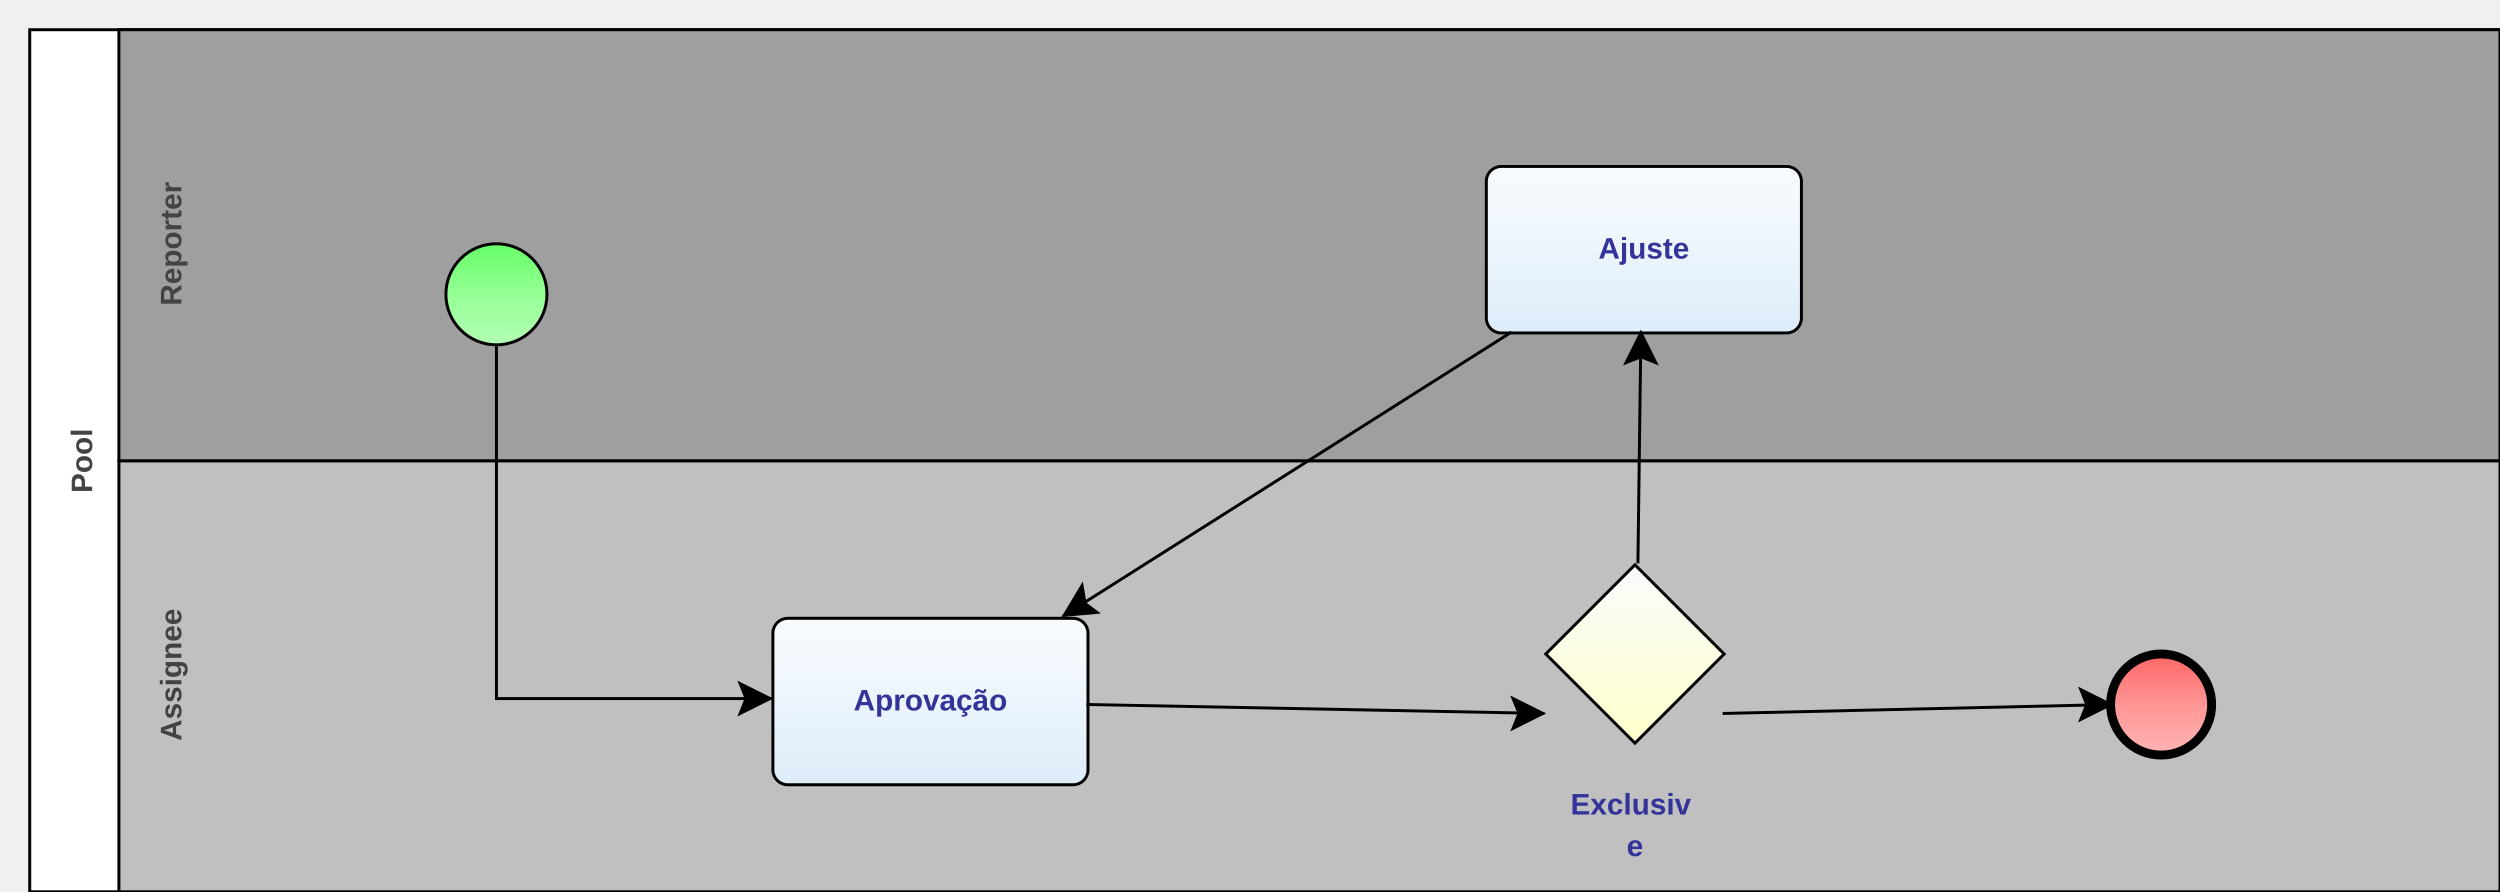
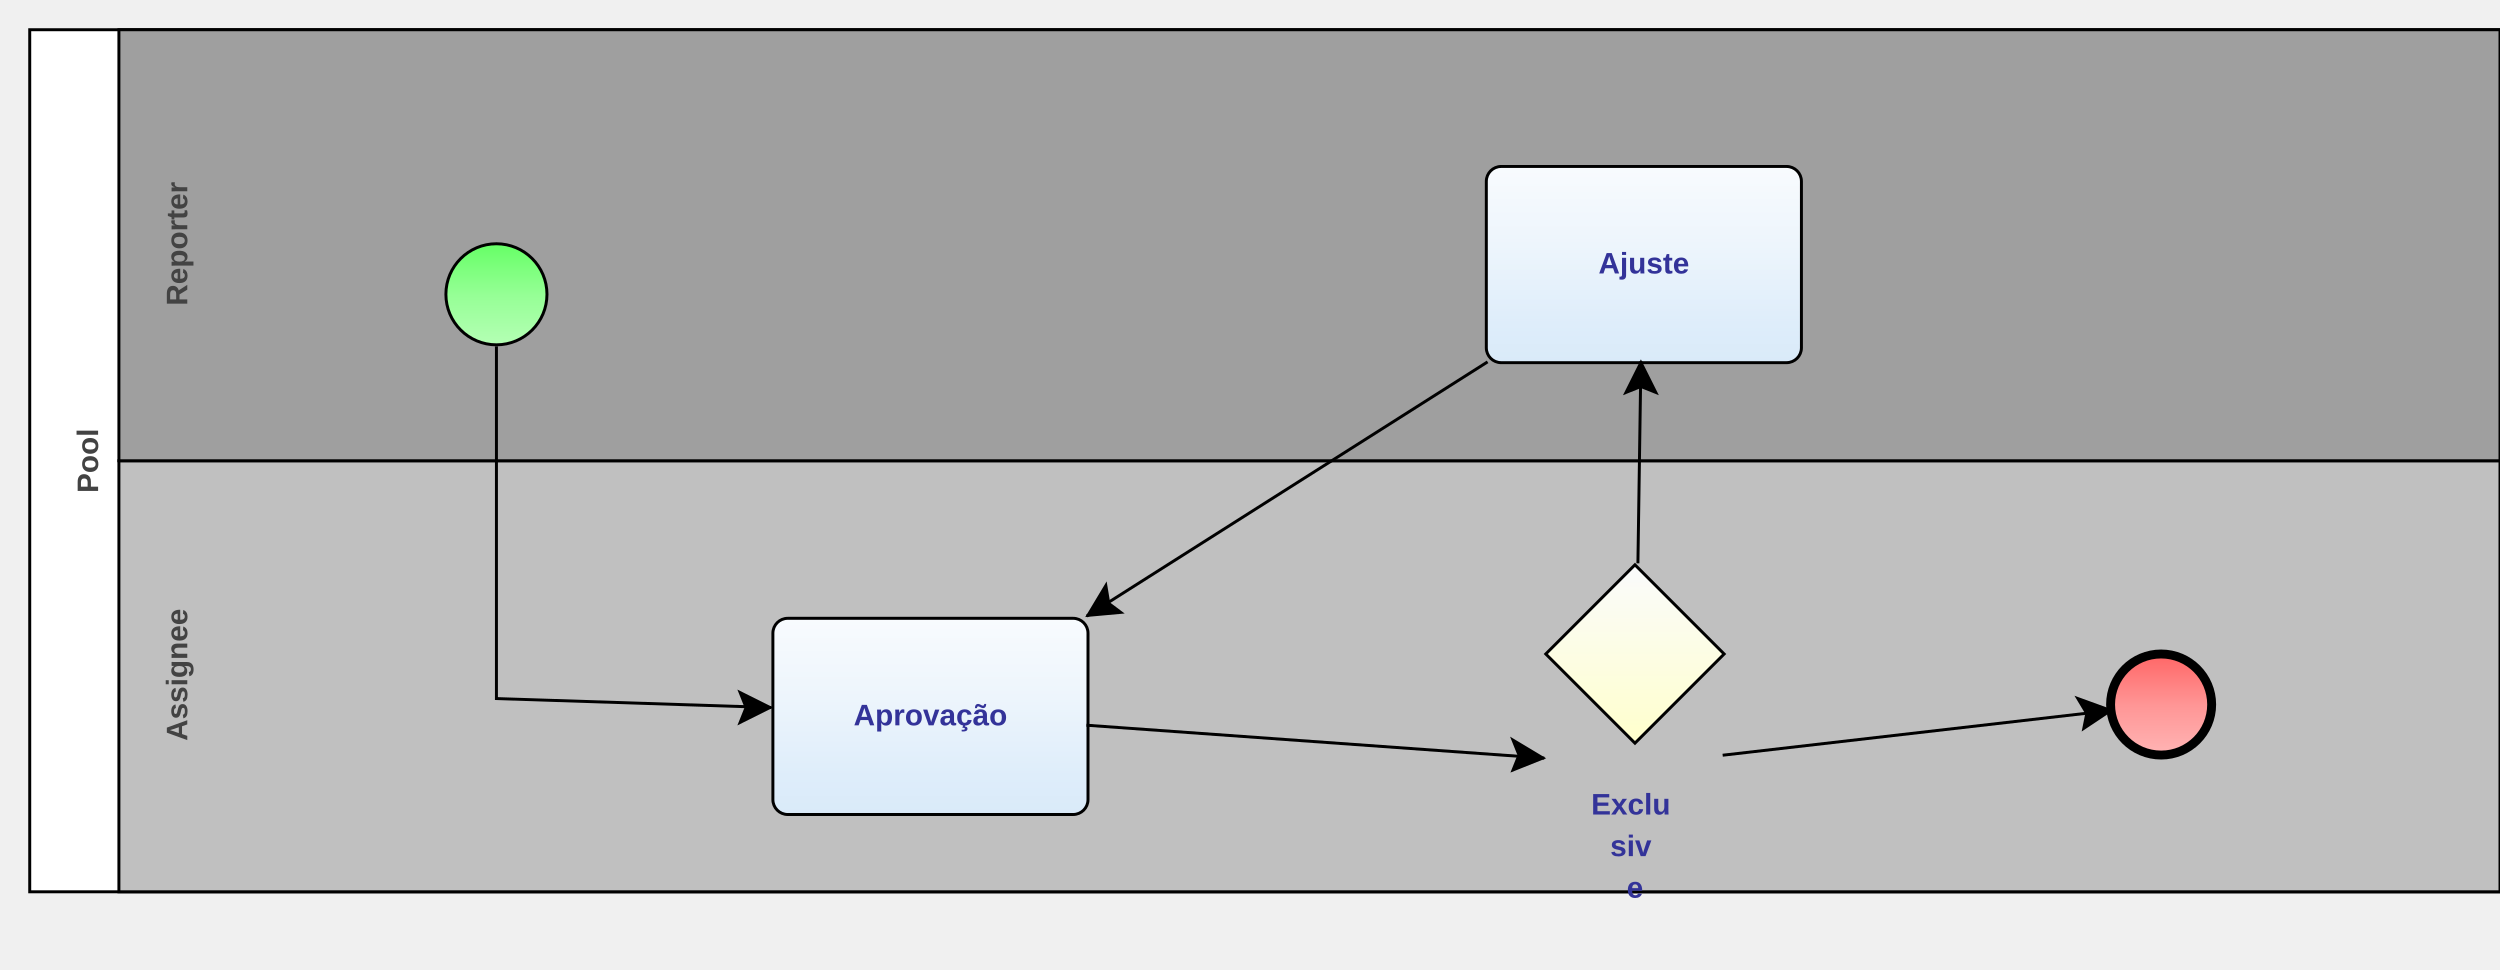
- <svg xmlns="http://www.w3.org/2000/svg" xmlns:xlink="http://www.w3.org/1999/xlink" style="stroke-dasharray:none; shape-rendering:auto; font-family:'Arial'; text-rendering:auto; fill-opacity:1; color-interpolation:auto; color-rendering:auto; font-size:12; fill:black; stroke:black; image-rendering:auto; stroke-miterlimit:10; stroke-linecap:square; stroke-linejoin:miter; font-style:normal; stroke-width:1; stroke-dashoffset:0; font-weight:normal; stroke-opacity:1;" contentScriptType="text/ecmascript" preserveAspectRatio="xMidYMid meet" zoomAndPan="magnify" version="1.0" contentStyleType="text/css" xml:xlink="http://www.w3.org/1999/xlink" width="841" height="300">
+ <svg xmlns="http://www.w3.org/2000/svg" xmlns:xlink="http://www.w3.org/1999/xlink" style="stroke-dasharray:none; shape-rendering:auto; font-family:'Arial'; text-rendering:auto; fill-opacity:1; color-interpolation:auto; color-rendering:auto; font-size:12; fill:black; stroke:black; image-rendering:auto; stroke-miterlimit:10; stroke-linecap:square; stroke-linejoin:miter; font-style:normal; stroke-width:1; stroke-dashoffset:0; font-weight:normal; stroke-opacity:1;" contentScriptType="text/ecmascript" preserveAspectRatio="xMidYMid meet" zoomAndPan="magnify" version="1.0" contentStyleType="text/css" xml:xlink="http://www.w3.org/1999/xlink" width="841" height="326">
  <rect x="10" y="10" width="831" height="290" ry="0" rx="0" style="stroke:#000000; fill:#FFFFFF" />
  <rect x="40" y="155" width="801" height="145" ry="0" rx="0" style="stroke:#000000; fill:#C0C0C0" />
  <g componentSequence="3">
-     <text x="-227" y="47" transform="rotate(270)" text-anchor="middle" style="font-weight:bold;font-size:10px;stroke:none; fill:#434343">
+     <text x="-227" y="49" transform="rotate(270)" text-anchor="middle" style="font-weight:bold;font-size:10px;stroke:none; fill:#434343">
      <tspan dy="14" x="-227">Assignee</tspan>
    </text>
  </g>
  <rect x="40" y="10" width="801" height="145" ry="0" rx="0" style="stroke:#000000; fill:#9F9F9F" />
  <g componentSequence="2">
-     <text x="-82" y="47" transform="rotate(270)" text-anchor="middle" style="font-weight:bold;font-size:10px;stroke:none; fill:#434343">
+     <text x="-82" y="49" transform="rotate(270)" text-anchor="middle" style="font-weight:bold;font-size:10px;stroke:none; fill:#434343">
      <tspan dy="14" x="-82">Reporter</tspan>
    </text>
  </g>
  <g componentSequence="1">
-     <text x="-155" y="17" transform="rotate(270)" text-anchor="middle" style="font-weight:bold;font-size:10px;stroke:none; fill:#434343">
+     <text x="-155" y="19" transform="rotate(270)" text-anchor="middle" style="font-weight:bold;font-size:10px;stroke:none; fill:#434343">
      <tspan dy="14" x="-155">Pool</tspan>
    </text>
  </g>
  <g sequence="4">
-     <ellipse cx="167" cy="99" rx="17" ry="17" stroke-width="1" style="fill:url(#linearGradient66FF6696FF96B6FFB6_854404834);" stroke="336633" />
+     <ellipse cx="167" cy="99" rx="17" ry="17" stroke-width="1" style="fill:url(#linearGradient66FF6696FF96B6FFB6_83377801);" stroke="336633" />
  </g>
  <g sequence="5">
-     <rect x="260" y="208" width="106" height="56" ry="5" rx="5" style="fill:url(#linearGradientF8FBFEEDF5FCDEEDFAD4E7F8E2E5E9_1650408679);" stroke="191970" />
+     <rect x="260" y="208" width="106" height="66" ry="5" rx="5" style="fill:url(#linearGradientF8FBFEEDF5FCDEEDFAD4E7F8E2E5E9_1455578389);" stroke="191970" />
  </g>
  <g componentSequence="5">
-     <text x="313" y="225" text-anchor="middle" style="font-weight:bold;font-size:10px;stroke:none; fill:#333399">
+     <text x="313" y="230" text-anchor="middle" style="font-weight:bold;font-size:10px;stroke:none; fill:#333399">
      <tspan dy="14" x="313">Aprovação</tspan>
    </text>
  </g>
  <g sequence="7">
-     <polygon points=" 520 220 550 190 580 220 550 250 520 220" style="fill:url(#linearGradientFAFBFCFFFFCC_2039143174);" stroke="000000" />
+     <polygon points=" 520 220 550 190 580 220 550 250 520 220" style="fill:url(#linearGradientFAFBFCFFFFCC_1135172640);" stroke="000000" />
  </g>
  <g componentSequence="7">
    <text x="550" y="260" text-anchor="middle" style="font-weight:bold;font-size:10px;stroke:none; fill:#333399">
-       <tspan dy="14" x="550">Exclusiv</tspan>
+       <tspan dy="14" x="550">Exclu</tspan>
+       <tspan dy="14" x="550">siv</tspan>
      <tspan dy="14" x="550">e</tspan>
    </text>
  </g>
  <g sequence="9">
-     <rect x="500" y="56" width="106" height="56" ry="5" rx="5" style="fill:url(#linearGradientF8FBFEEDF5FCDEEDFAD4E7F8E2E5E9_1281144773);" stroke="191970" />
+     <rect x="500" y="56" width="106" height="66" ry="5" rx="5" style="fill:url(#linearGradientF8FBFEEDF5FCDEEDFAD4E7F8E2E5E9_1885929063);" stroke="191970" />
  </g>
  <g componentSequence="9">
-     <text x="553" y="73" text-anchor="middle" style="font-weight:bold;font-size:10px;stroke:none; fill:#333399">
+     <text x="553" y="78" text-anchor="middle" style="font-weight:bold;font-size:10px;stroke:none; fill:#333399">
      <tspan dy="14" x="553">Ajuste</tspan>
    </text>
  </g>
  <g sequence="12">
-     <ellipse cx="727" cy="237" rx="17" ry="17" stroke-width="3" style="fill:url(#linearGradientFF6666FF9696FFB6B6_396167826);" stroke="993333" />
+     <ellipse cx="727" cy="237" rx="17" ry="17" stroke-width="3" style="fill:url(#linearGradientFF6666FF9696FFB6B6_899779221);" stroke="993333" />
  </g>
  <g componentSequence="6">
    <text x="177" y="222" style="font-size:10px;font-weight:none;stroke:none; fill:#333399" text-anchor="left" />
  </g>
  <g componentSequence="8">
-     <text x="453" y="239" style="font-size:10px;font-weight:none;stroke:none; fill:#333399" text-anchor="left" />
+     <text x="453" y="250" style="font-size:10px;font-weight:none;stroke:none; fill:#333399" text-anchor="left" />
  </g>
  <g componentSequence="10">
-     <text x="562" y="151" style="font-size:10px;font-weight:none;stroke:none; fill:#333399" text-anchor="left" />
+     <text x="562" y="156" style="font-size:10px;font-weight:none;stroke:none; fill:#333399" text-anchor="left" />
  </g>
  <g componentSequence="11">
-     <text x="443" y="160" style="font-size:10px;font-weight:none;stroke:none; fill:#333399" text-anchor="left" />
+     <text x="443" y="165" style="font-size:10px;font-weight:none;stroke:none; fill:#333399" text-anchor="left" />
  </g>
  <g componentSequence="13">
-     <text x="655" y="239" style="font-size:10px;font-weight:none;stroke:none; fill:#333399" text-anchor="left" />
+     <text x="655" y="247" style="font-size:10px;font-weight:none;stroke:none; fill:#333399" text-anchor="left" />
  </g>
-   <path style="fill:none; stroke:#000000;stroke-width:1" d="M167.0 117.0 L167.0 235.0 L259.0 235.0" />
-   <polygon style="fill:#000000; stroke:#000000;" points=" 249 230 259 235 249 240 251 235" />
-   <path style="fill:none; stroke:#000000;stroke-width:1" d="M366.0 237.0 L519.0 240.0" />
-   <polygon style="fill:#000000; stroke:#000000;" points=" 509 235 519 240 509 245 511 240" />
-   <path style="fill:none; stroke:#000000;stroke-width:1" d="M508.0 112.0 L358.0 207.0" />
-   <polygon style="fill:#000000; stroke:#000000;" points=" 369 206 358 207 364 197 365 203" />
-   <path style="fill:none; stroke:#000000;stroke-width:1" d="M551.0 189.0 L552.0 112.0" />
-   <polygon style="fill:#000000; stroke:#000000;" points=" 547 122 552 112 557 122 552 120" />
-   <path style="fill:none; stroke:#000000;stroke-width:1" d="M580.0 240.0 L710.0 237.0" />
-   <polygon style="fill:#000000; stroke:#000000;" points=" 700 232 710 237 700 242 702 237" />
+   <path style="fill:none; stroke:#000000;stroke-width:1" d="M167.0 117.0 L167.0 235.0 L259.0 238.0" />
+   <polygon style="fill:#000000; stroke:#000000;" points=" 249 233 259 238 249 243 251 238" />
+   <path style="fill:none; stroke:#000000;stroke-width:1" d="M366.0 244.0 L519.0 255.0" />
+   <polygon style="fill:#000000; stroke:#000000;" points=" 509 249 519 255 509 259 511 254" />
+   <path style="fill:none; stroke:#000000;stroke-width:1" d="M500.0 122.0 L366.0 207.0" />
+   <polygon style="fill:#000000; stroke:#000000;" points=" 377 206 366 207 372 197 373 203" />
+   <path style="fill:none; stroke:#000000;stroke-width:1" d="M551.0 189.0 L552.0 122.0" />
+   <polygon style="fill:#000000; stroke:#000000;" points=" 547 132 552 122 557 132 552 130" />
+   <path style="fill:none; stroke:#000000;stroke-width:1" d="M580.0 254.0 L710.0 239.0" />
+   <polygon style="fill:#000000; stroke:#000000;" points=" 699 235 710 239 701 245 702 240" />
  <defs>
-     <linearGradient xlink:href="#linearGradient66FF6696FF96B6FFB6" id="linearGradient66FF6696FF96B6FFB6_854404834" x1="0" y1="82.0" x2="0" y2="117.0" gradientUnits="userSpaceOnUse" xlink:type="simple" xlink:actuate="onLoad" xlink:show="other" />
+     <linearGradient xlink:href="#linearGradient66FF6696FF96B6FFB6" id="linearGradient66FF6696FF96B6FFB6_83377801" x1="0" y1="82.0" x2="0" y2="117.0" gradientUnits="userSpaceOnUse" xlink:type="simple" xlink:actuate="onLoad" xlink:show="other" />
    <linearGradient id="linearGradient66FF6696FF96B6FFB6">
      <stop style="stop-color:#66FF66;stop-opacity:1;" offset="0.0" id="stop66FF66" />
      <stop style="stop-color:#96FF96;stop-opacity:1;" offset="0.5" id="stop96FF96" />
      <stop style="stop-color:#B6FFB6;stop-opacity:1;" offset="1.0" id="stopB6FFB6" />
    </linearGradient>
-     <linearGradient xlink:href="#linearGradientF8FBFEEDF5FCDEEDFAD4E7F8E2E5E9" id="linearGradientF8FBFEEDF5FCDEEDFAD4E7F8E2E5E9_1650408679" x1="0" y1="208.0" x2="0" y2="314.0" gradientUnits="userSpaceOnUse" xlink:type="simple" xlink:actuate="onLoad" xlink:show="other" />
+     <linearGradient xlink:href="#linearGradientF8FBFEEDF5FCDEEDFAD4E7F8E2E5E9" id="linearGradientF8FBFEEDF5FCDEEDFAD4E7F8E2E5E9_1455578389" x1="0" y1="208.0" x2="0" y2="314.0" gradientUnits="userSpaceOnUse" xlink:type="simple" xlink:actuate="onLoad" xlink:show="other" />
    <linearGradient id="linearGradientF8FBFEEDF5FCDEEDFAD4E7F8E2E5E9">
      <stop style="stop-color:#F8FBFE;stop-opacity:1;" offset="0.0" id="stopF8FBFE" />
      <stop style="stop-color:#EDF5FC;stop-opacity:1;" offset="0.25" id="stopEDF5FC" />
      <stop style="stop-color:#DEEDFA;stop-opacity:1;" offset="0.5" id="stopDEEDFA" />
      <stop style="stop-color:#D4E7F8;stop-opacity:1;" offset="0.75" id="stopD4E7F8" />
      <stop style="stop-color:#E2E5E9;stop-opacity:1;" offset="1.0" id="stopE2E5E9" />
    </linearGradient>
-     <linearGradient xlink:href="#linearGradientFAFBFCFFFFCC" id="linearGradientFAFBFCFFFFCC_2039143174" x1="0" y1="190.0" x2="0" y2="250.0" gradientUnits="userSpaceOnUse" xlink:type="simple" xlink:actuate="onLoad" xlink:show="other" />
+     <linearGradient xlink:href="#linearGradientFAFBFCFFFFCC" id="linearGradientFAFBFCFFFFCC_1135172640" x1="0" y1="190.0" x2="0" y2="250.0" gradientUnits="userSpaceOnUse" xlink:type="simple" xlink:actuate="onLoad" xlink:show="other" />
    <linearGradient id="linearGradientFAFBFCFFFFCC">
      <stop style="stop-color:#FAFBFC;stop-opacity:1;" offset="0.0" id="stopFAFBFC" />
      <stop style="stop-color:#FFFFCC;stop-opacity:1;" offset="1.0" id="stopFFFFCC" />
    </linearGradient>
-     <linearGradient xlink:href="#linearGradientF8FBFEEDF5FCDEEDFAD4E7F8E2E5E9" id="linearGradientF8FBFEEDF5FCDEEDFAD4E7F8E2E5E9_1281144773" x1="0" y1="56.0" x2="0" y2="162.0" gradientUnits="userSpaceOnUse" xlink:type="simple" xlink:actuate="onLoad" xlink:show="other" />
-     <linearGradient xlink:href="#linearGradientFF6666FF9696FFB6B6" id="linearGradientFF6666FF9696FFB6B6_396167826" x1="0" y1="220.0" x2="0" y2="255.0" gradientUnits="userSpaceOnUse" xlink:type="simple" xlink:actuate="onLoad" xlink:show="other" />
+     <linearGradient xlink:href="#linearGradientF8FBFEEDF5FCDEEDFAD4E7F8E2E5E9" id="linearGradientF8FBFEEDF5FCDEEDFAD4E7F8E2E5E9_1885929063" x1="0" y1="56.0" x2="0" y2="162.0" gradientUnits="userSpaceOnUse" xlink:type="simple" xlink:actuate="onLoad" xlink:show="other" />
+     <linearGradient xlink:href="#linearGradientFF6666FF9696FFB6B6" id="linearGradientFF6666FF9696FFB6B6_899779221" x1="0" y1="220.0" x2="0" y2="255.0" gradientUnits="userSpaceOnUse" xlink:type="simple" xlink:actuate="onLoad" xlink:show="other" />
    <linearGradient id="linearGradientFF6666FF9696FFB6B6">
      <stop style="stop-color:#FF6666;stop-opacity:1;" offset="0.0" id="stopFF6666" />
      <stop style="stop-color:#FF9696;stop-opacity:1;" offset="0.5" id="stopFF9696" />
      <stop style="stop-color:#FFB6B6;stop-opacity:1;" offset="1.0" id="stopFFB6B6" />
    </linearGradient>
  </defs>
</svg>
